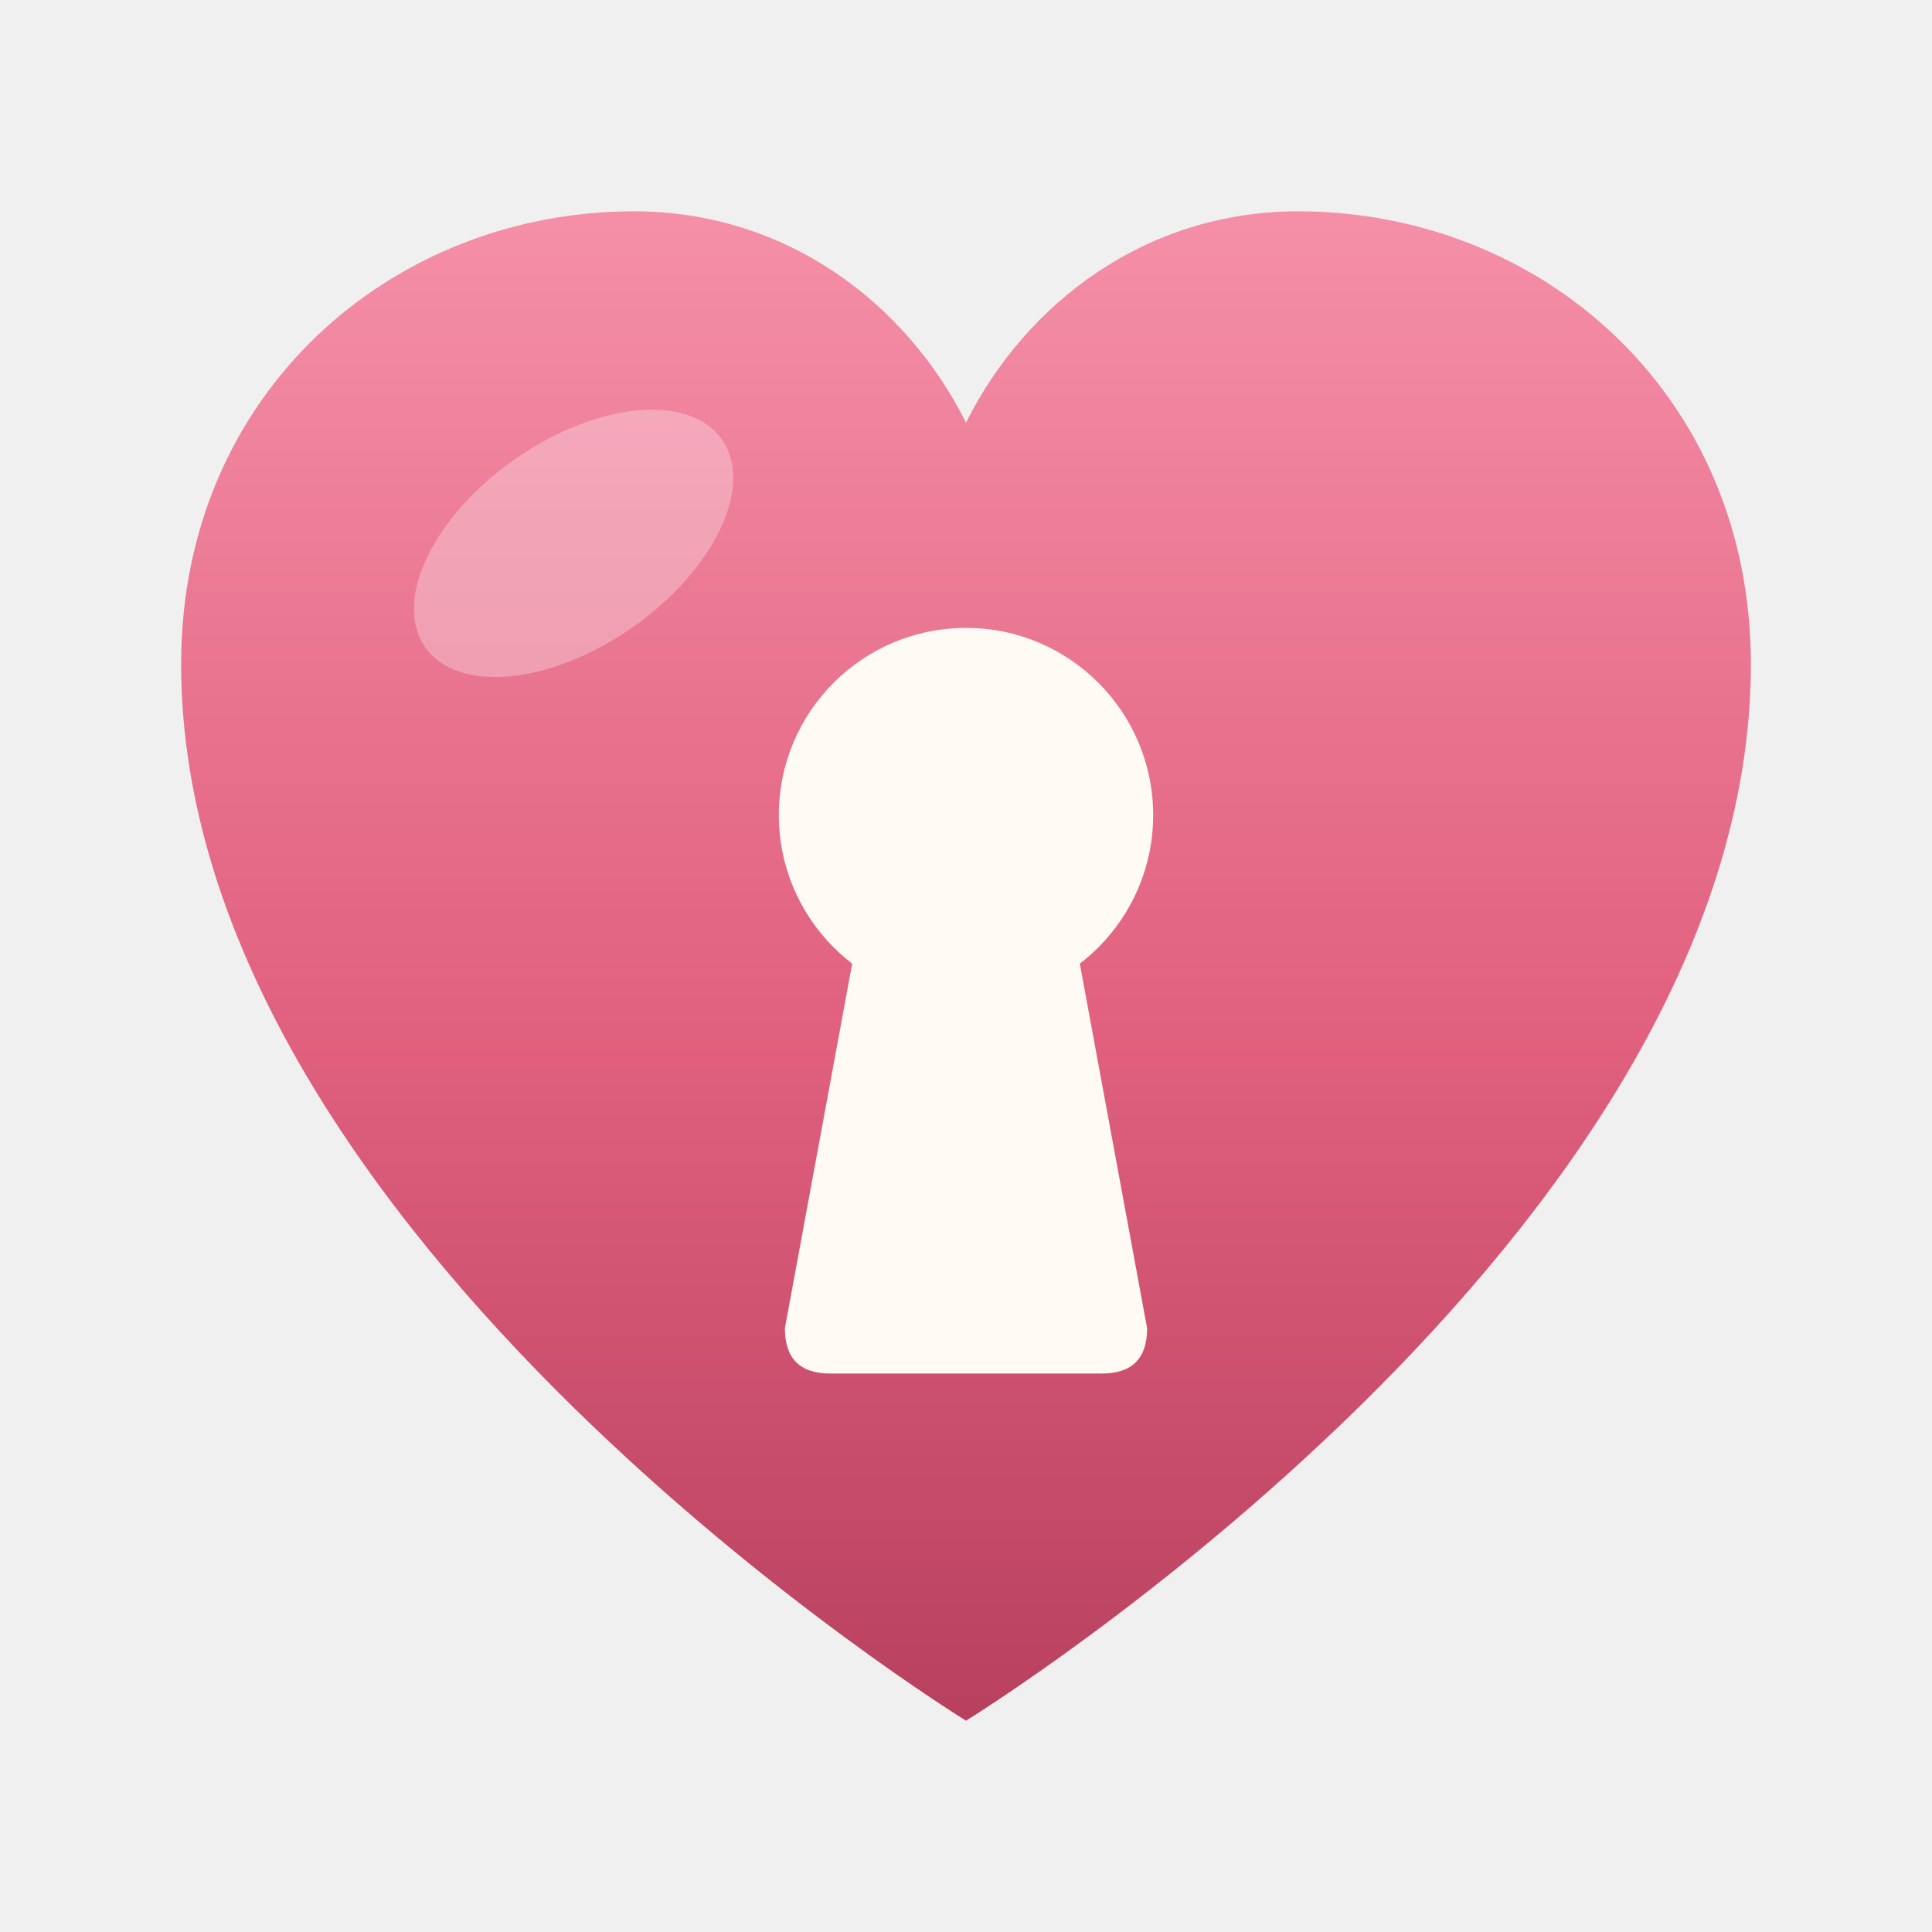
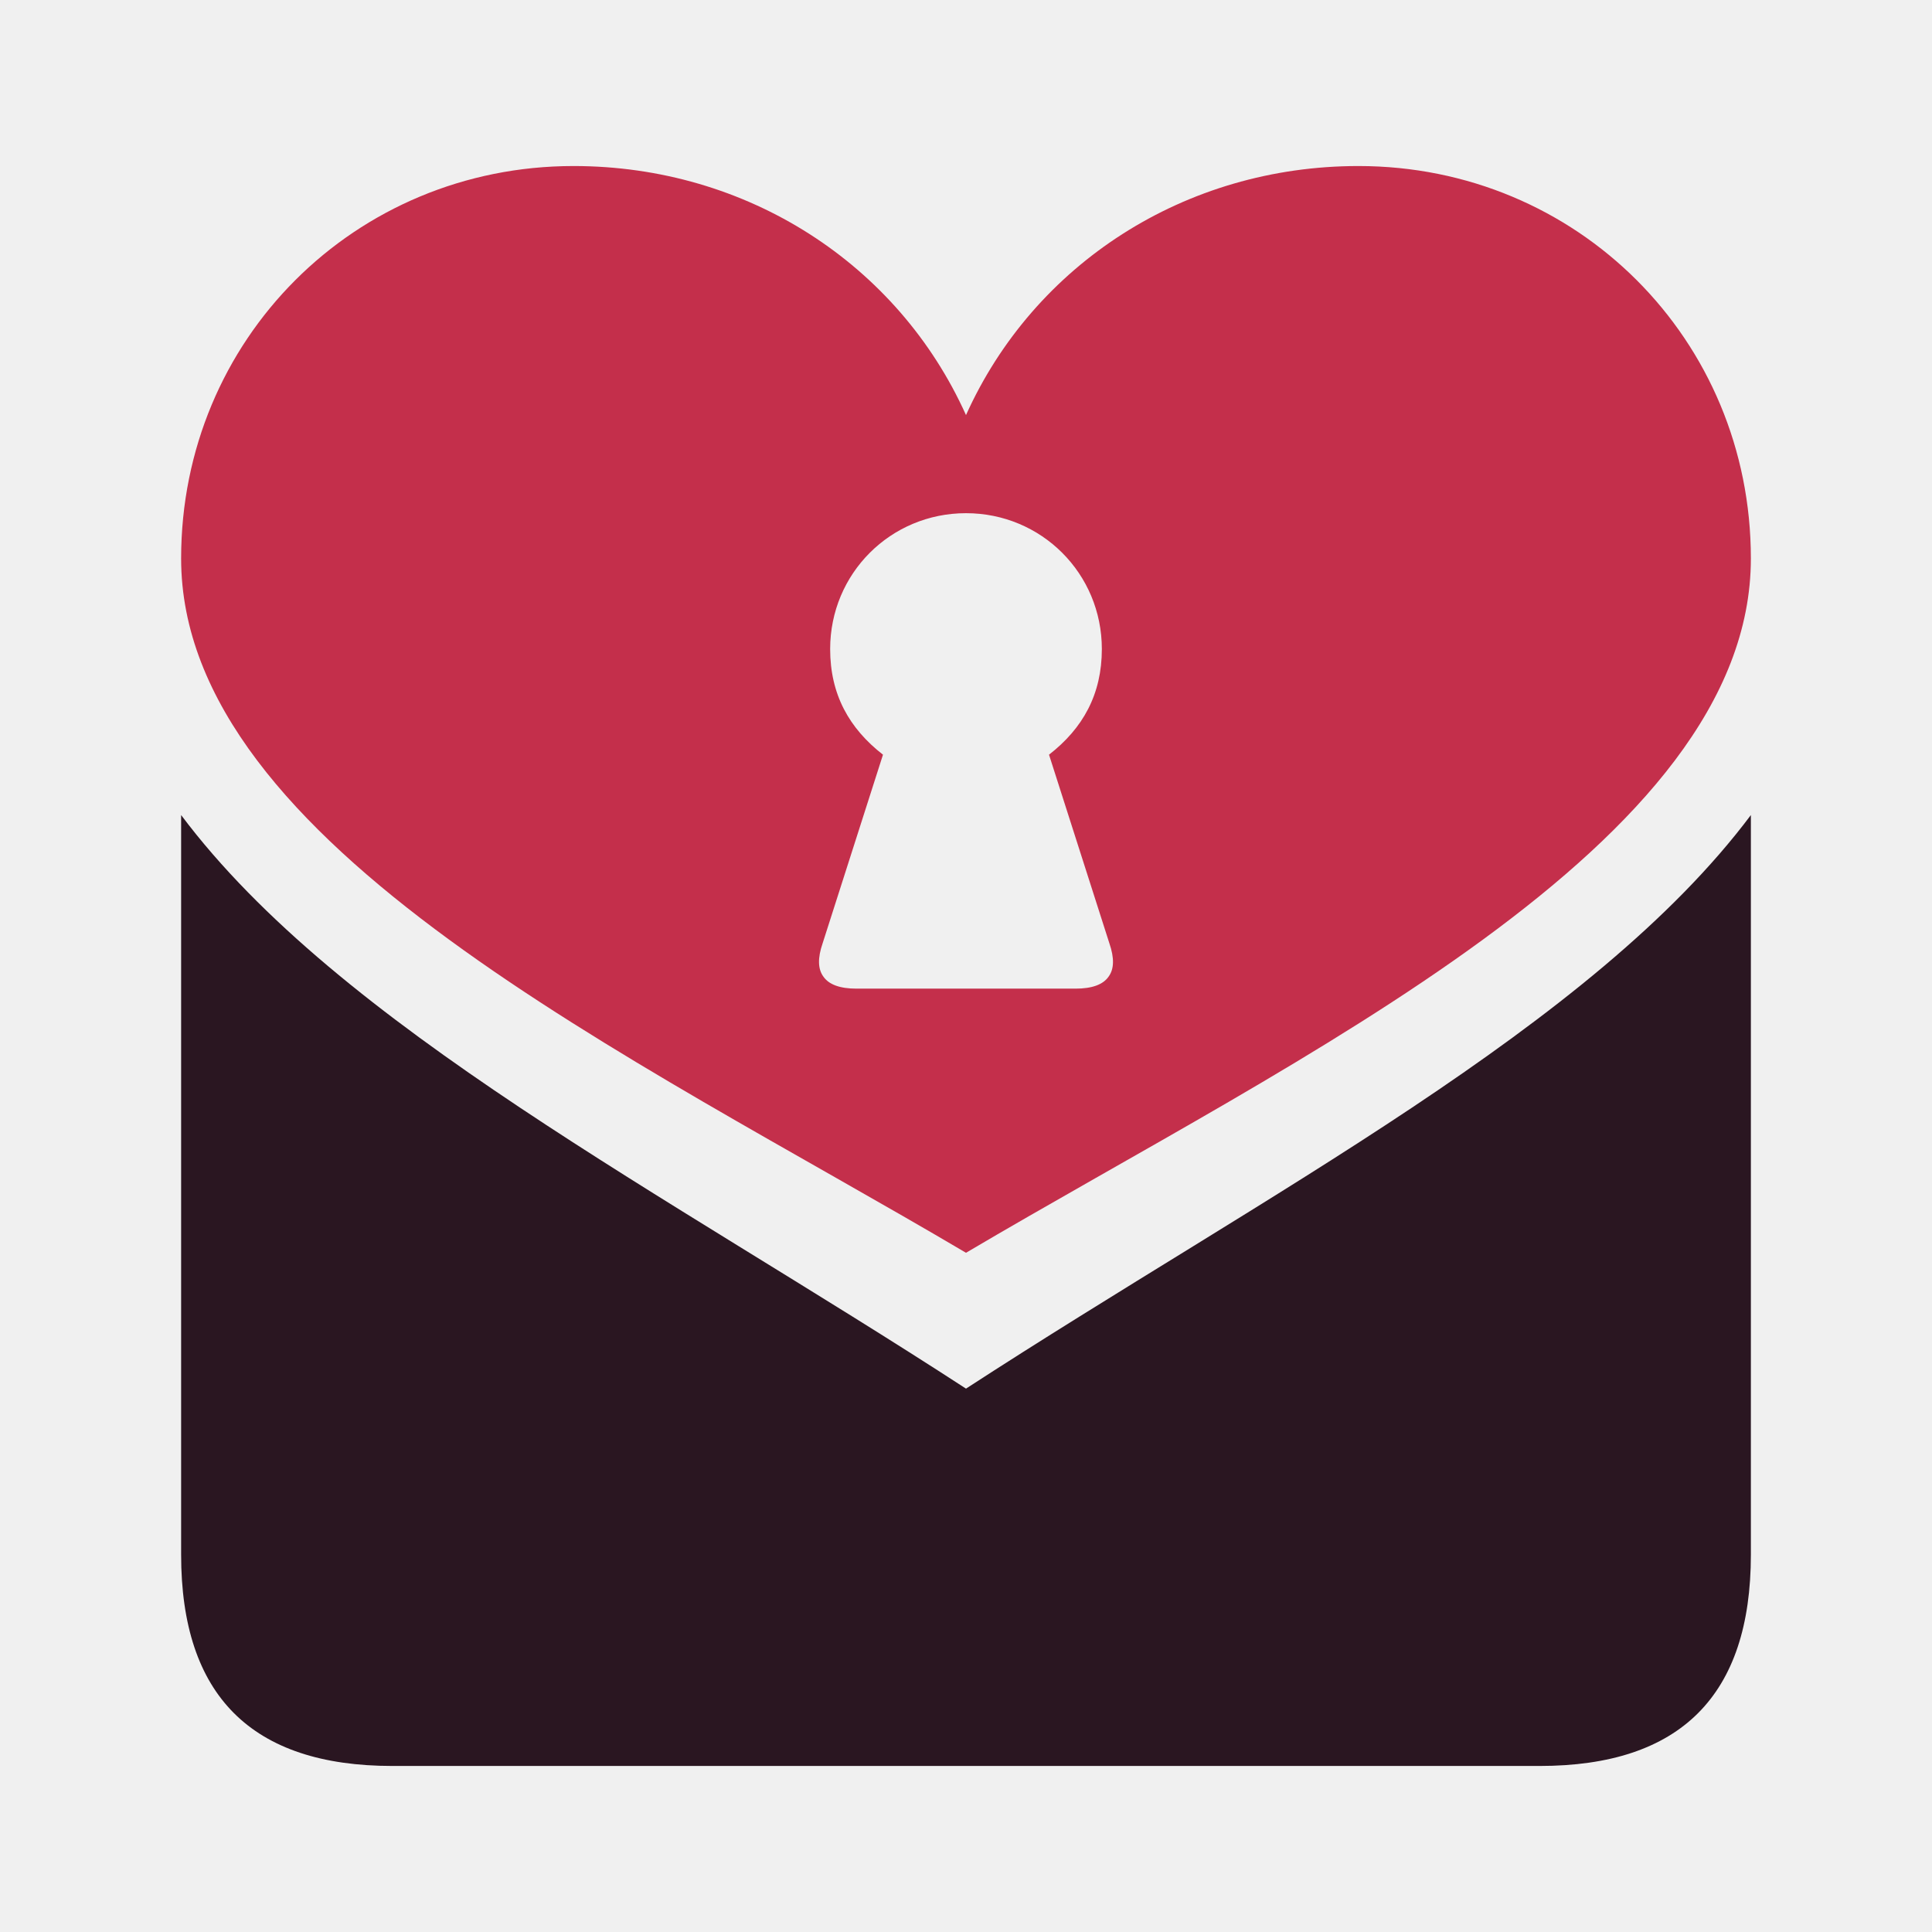
- <svg xmlns="http://www.w3.org/2000/svg" viewBox="0 0 64 64" role="img" aria-labelledby="t">
-   <defs>
-     <linearGradient id="h" x1="0" y1="7" x2="0" y2="57" gradientUnits="userSpaceOnUse">
-       <stop offset="0" stop-color="#f58fa8" />
-       <stop offset=".55" stop-color="#e0607e" />
-       <stop offset="1" stop-color="#b8405f" />
-     </linearGradient>
-   </defs>
-   <path d="M32 57C32 57 6 41 6 22C6 13 13 7 21 7C26 7 30 10 32 14C34 10 38 7 43 7C51 7 58 13 58 22C58 41 32 57 32 57Z" fill="url(#h)" />
-   <ellipse cx="19.0" cy="18.0" rx="6.0" ry="3.4" transform="rotate(-35.0 19.0 18.0)" fill="#fff" opacity=".3" />
-   <circle cx="32.0" cy="27.0" r="6.2" fill="#fffaf3" />
-   <path d="M28.4 31H35.6L38 44Q38 45.5 36.5 45.5H27.5Q26 45.5 26 44Z" fill="#fffaf3" />
+ <svg xmlns="http://www.w3.org/2000/svg" viewBox="0 0 256 256" width="256" height="256" role="img" aria-labelledby="t">
+   <path fill="#c42f4b" d="M128 166C84 140 24 112 24 74C24 45 47 22 76 22C99 22 119 35 128 55C137 35 157 22 180 22C209 22 232 45 232 74C232 112 172 140 128 166ZM128 68C118 68 110 76 110 86C110 92 112.5 96.5 117 100L109 125Q108 127.9 109.1 129.4Q110.2 131 113.5 131H142.5Q145.8 131 146.9 129.4Q148 127.9 147 125L139 100C143.5 96.5 146 92 146 86C146 76 138 68 128 68Z" />
+   <path fill="#2a1621" d="M24 108C45 136 88 158 128 184C168 158 211 136 232 108V206Q232 234 204 234H52Q24 234 24 206Z" />
</svg>
